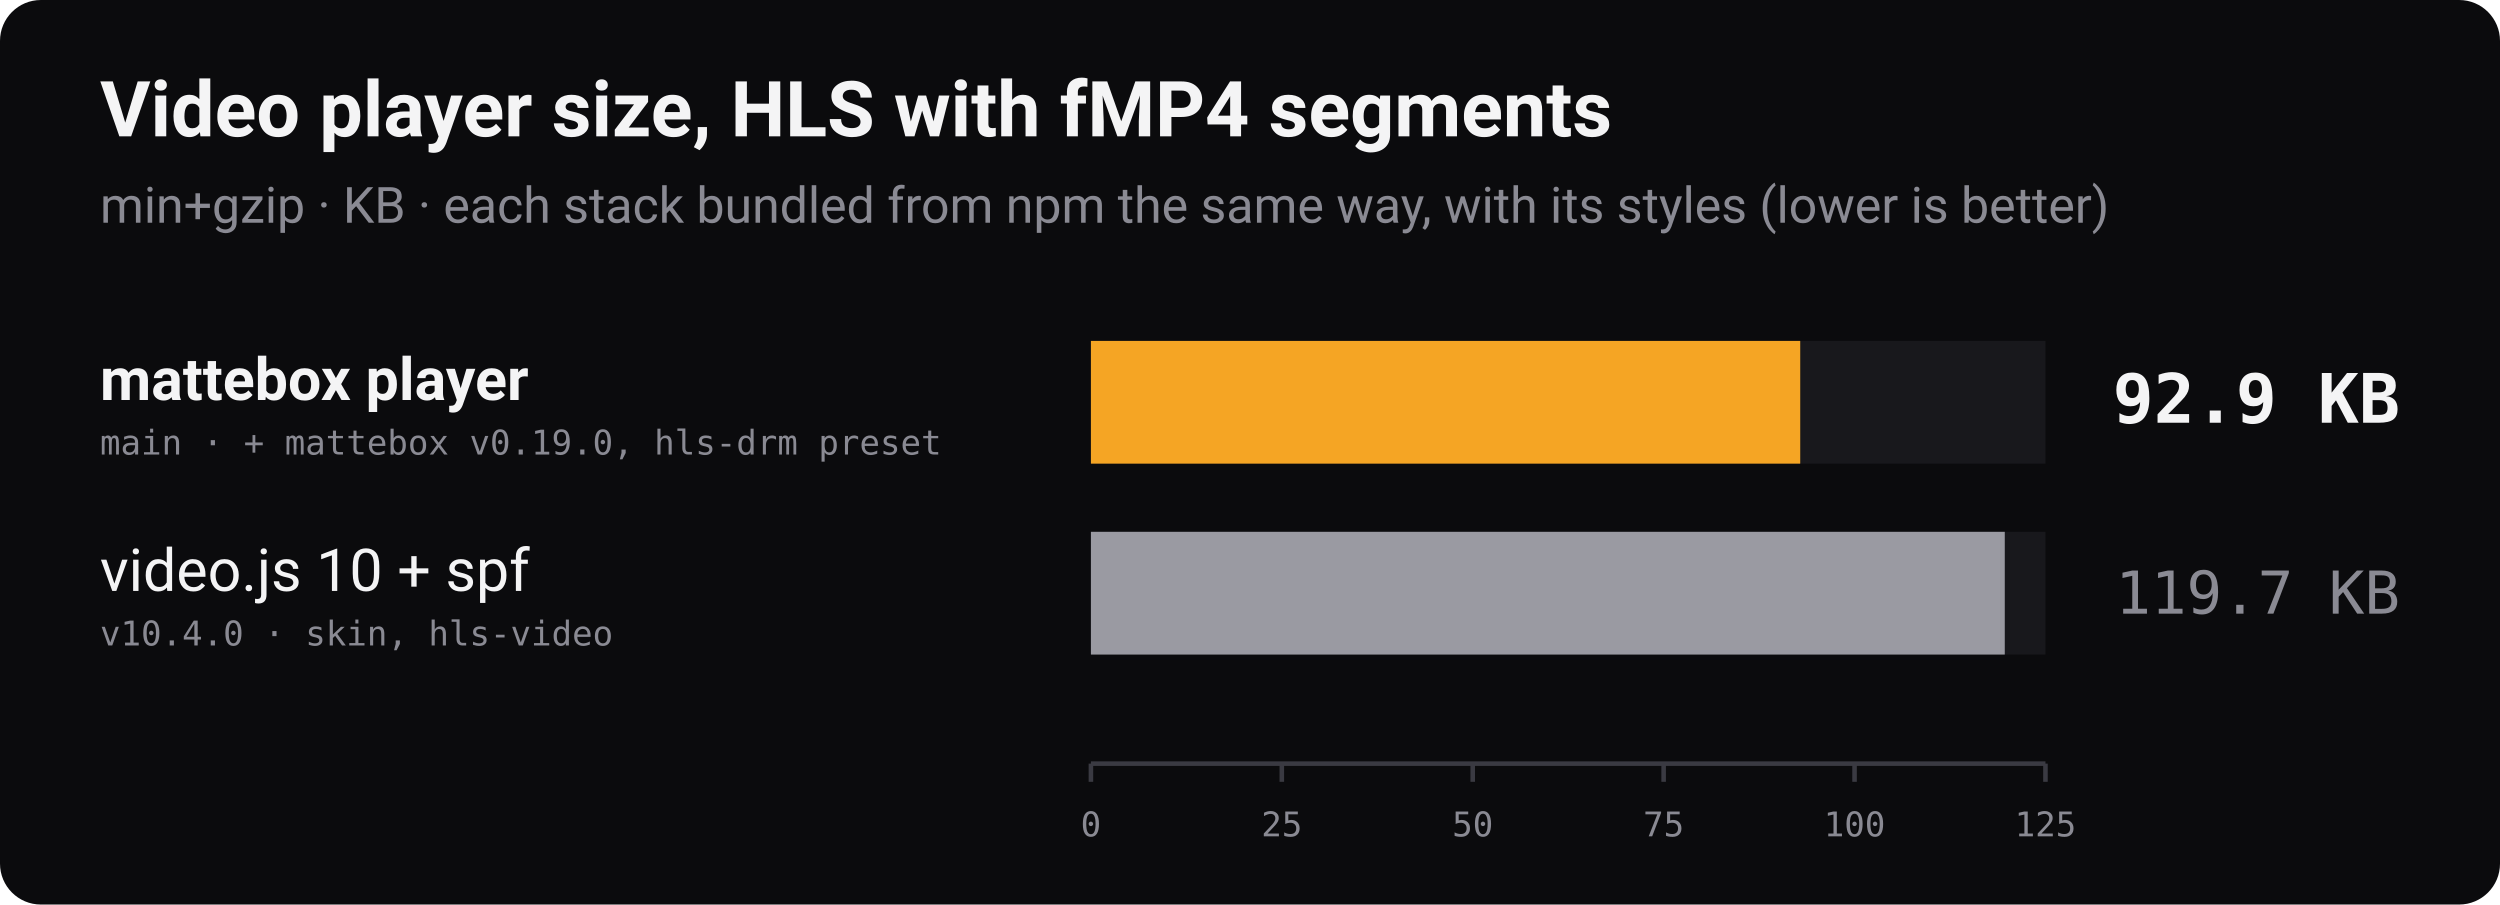
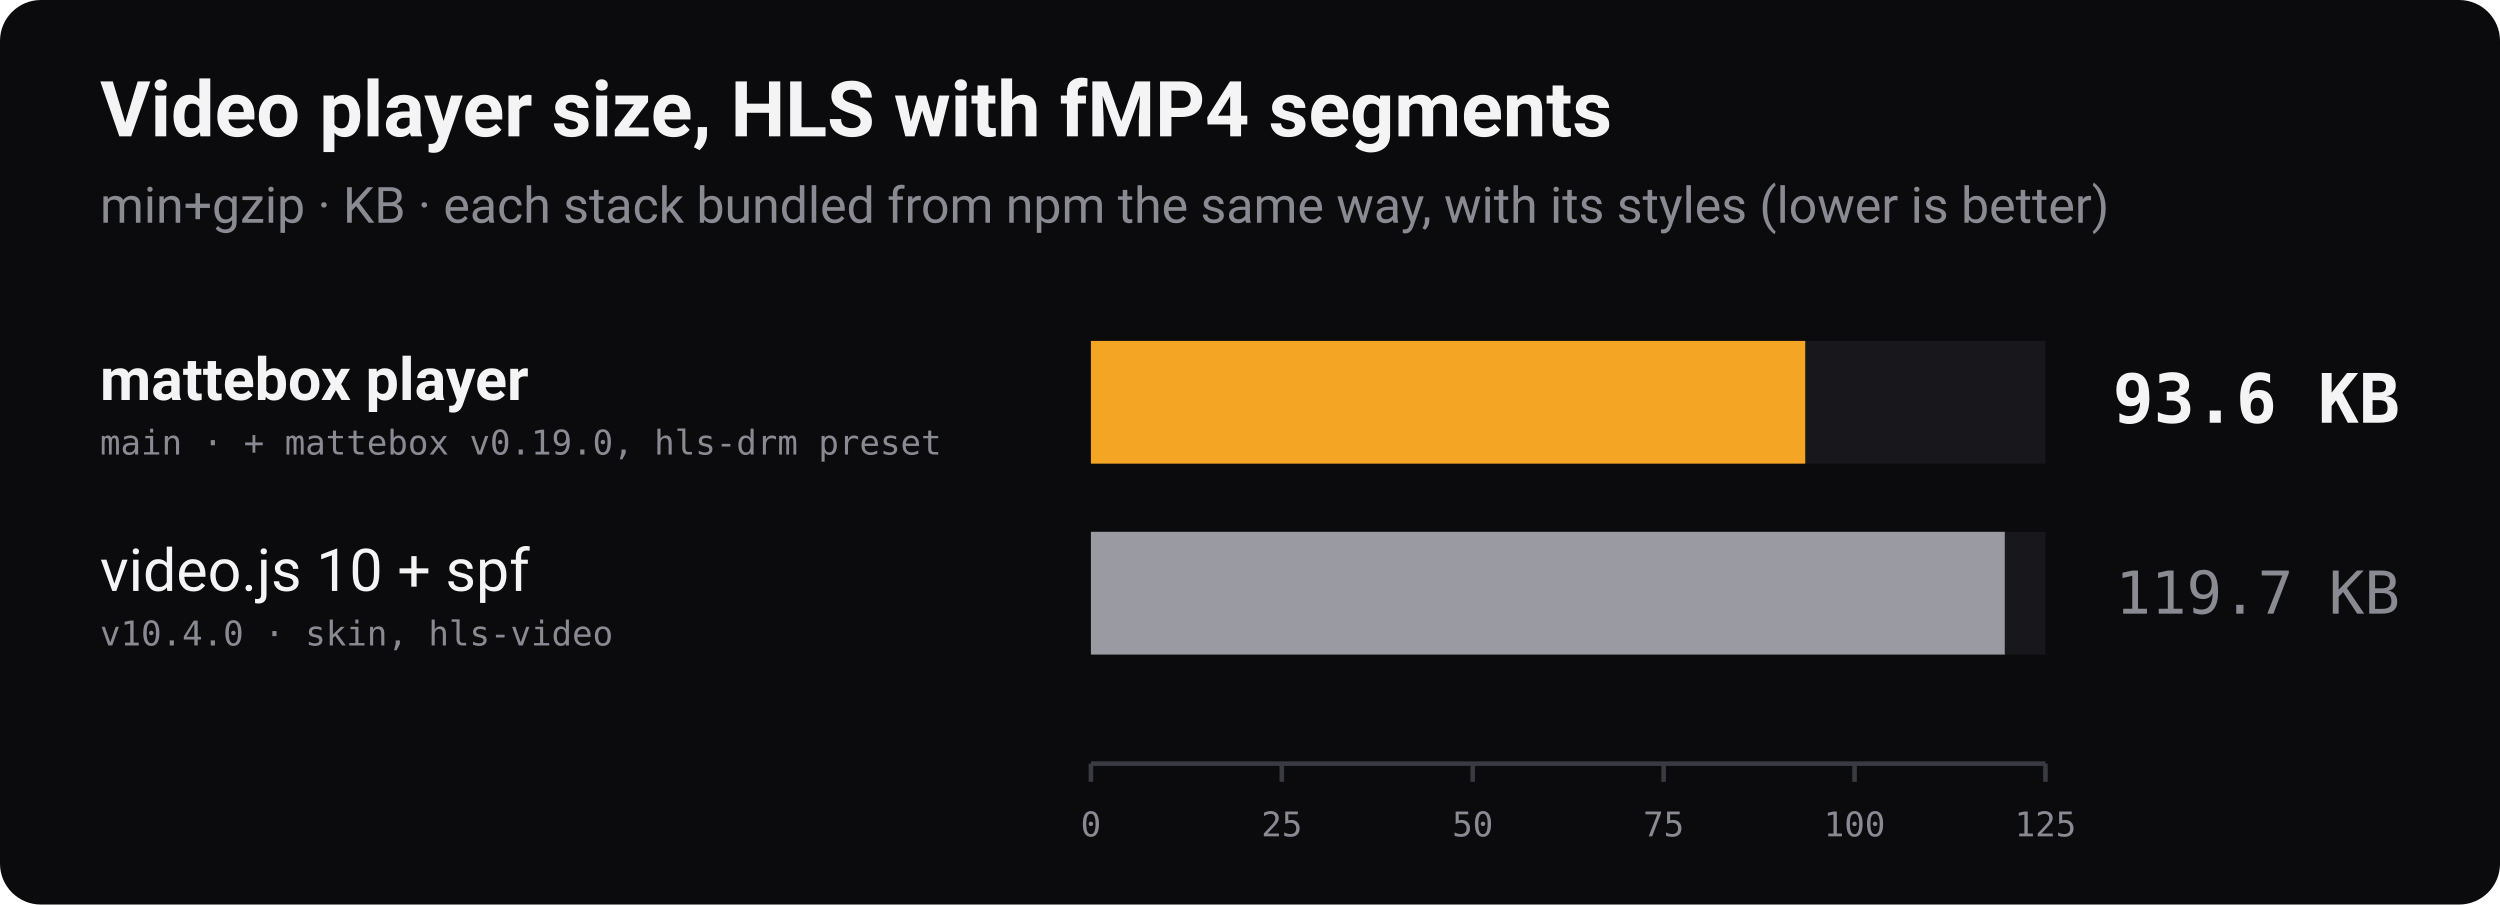
<svg xmlns="http://www.w3.org/2000/svg" width="1100" height="398" viewBox="0 0 1100 398" role="img" aria-label="Bundle size of video players with HLS playback of fMP4 segments, min+gzip, lower is better">
  <rect width="1100" height="398" rx="18" fill="#0b0b0d" />
  <text x="44" y="60" font-family="-apple-system, 'Segoe UI', Roboto, Helvetica, Arial, sans-serif" font-size="34" font-weight="700" fill="#f4f4f5">Video player size, HLS with fMP4 segments</text>
  <text x="44" y="98" font-family="-apple-system, 'Segoe UI', Roboto, Helvetica, Arial, sans-serif" font-size="22" fill="#8a8a93">min+gzip · KB · each stack bundled from npm the same way, with its styles (lower is better)</text>
  <text x="44" y="176" font-family="-apple-system, 'Segoe UI', Roboto, Helvetica, Arial, sans-serif" font-size="26" font-weight="700" fill="#f4f4f5">mattebox player</text>
  <text x="44" y="200" font-family="ui-monospace, 'SF Mono', Menlo, Consolas, monospace" font-size="15" fill="#8a8a93">main · + mattebox v0.19.0, hls-drm preset</text>
  <rect x="480" y="150" width="420" height="54" fill="#18181c" />
-   <rect x="480" y="150" width="312.1" height="54" fill="#f5a524" />
-   <text x="1056" y="186" text-anchor="end" font-family="ui-monospace, 'SF Mono', Menlo, Consolas, monospace" font-size="30" font-weight="700" fill="#f4f4f5">92.9 KB</text>
+   <rect x="480" y="150" width="314.3" height="54" fill="#f5a524" />
+   <text x="1056" y="186" text-anchor="end" font-family="ui-monospace, 'SF Mono', Menlo, Consolas, monospace" font-size="30" font-weight="700" fill="#f4f4f5">93.6 KB</text>
  <text x="44" y="260" font-family="-apple-system, 'Segoe UI', Roboto, Helvetica, Arial, sans-serif" font-size="26" font-weight="400" fill="#f4f4f5">video.js 10 + spf</text>
  <text x="44" y="284" font-family="ui-monospace, 'SF Mono', Menlo, Consolas, monospace" font-size="15" fill="#8a8a93">v10.4.0 · skin, hls-video</text>
  <rect x="480" y="234" width="420" height="54" fill="#18181c" />
  <rect x="480" y="234" width="402.1" height="54" fill="#9a9aa2" />
  <text x="1056" y="270" text-anchor="end" font-family="ui-monospace, 'SF Mono', Menlo, Consolas, monospace" font-size="26" font-weight="400" fill="#8a8a93">119.7 KB</text>
  <line x1="480" y1="336" x2="900" y2="336" stroke="#3a3a42" stroke-width="2" />
  <line x1="480.0" y1="336" x2="480.0" y2="344" stroke="#3a3a42" stroke-width="2" />
  <text x="480.0" y="368" text-anchor="middle" font-family="ui-monospace, 'SF Mono', Menlo, Consolas, monospace" font-size="15" fill="#8a8a93">0</text>
  <line x1="564.0" y1="336" x2="564.0" y2="344" stroke="#3a3a42" stroke-width="2" />
  <text x="564.0" y="368" text-anchor="middle" font-family="ui-monospace, 'SF Mono', Menlo, Consolas, monospace" font-size="15" fill="#8a8a93">25</text>
  <line x1="648.0" y1="336" x2="648.0" y2="344" stroke="#3a3a42" stroke-width="2" />
  <text x="648.0" y="368" text-anchor="middle" font-family="ui-monospace, 'SF Mono', Menlo, Consolas, monospace" font-size="15" fill="#8a8a93">50</text>
  <line x1="732.0" y1="336" x2="732.0" y2="344" stroke="#3a3a42" stroke-width="2" />
  <text x="732.0" y="368" text-anchor="middle" font-family="ui-monospace, 'SF Mono', Menlo, Consolas, monospace" font-size="15" fill="#8a8a93">75</text>
  <line x1="816.0" y1="336" x2="816.0" y2="344" stroke="#3a3a42" stroke-width="2" />
  <text x="816.0" y="368" text-anchor="middle" font-family="ui-monospace, 'SF Mono', Menlo, Consolas, monospace" font-size="15" fill="#8a8a93">100</text>
  <line x1="900.0" y1="336" x2="900.0" y2="344" stroke="#3a3a42" stroke-width="2" />
  <text x="900.0" y="368" text-anchor="middle" font-family="ui-monospace, 'SF Mono', Menlo, Consolas, monospace" font-size="15" fill="#8a8a93">125</text>
</svg>
